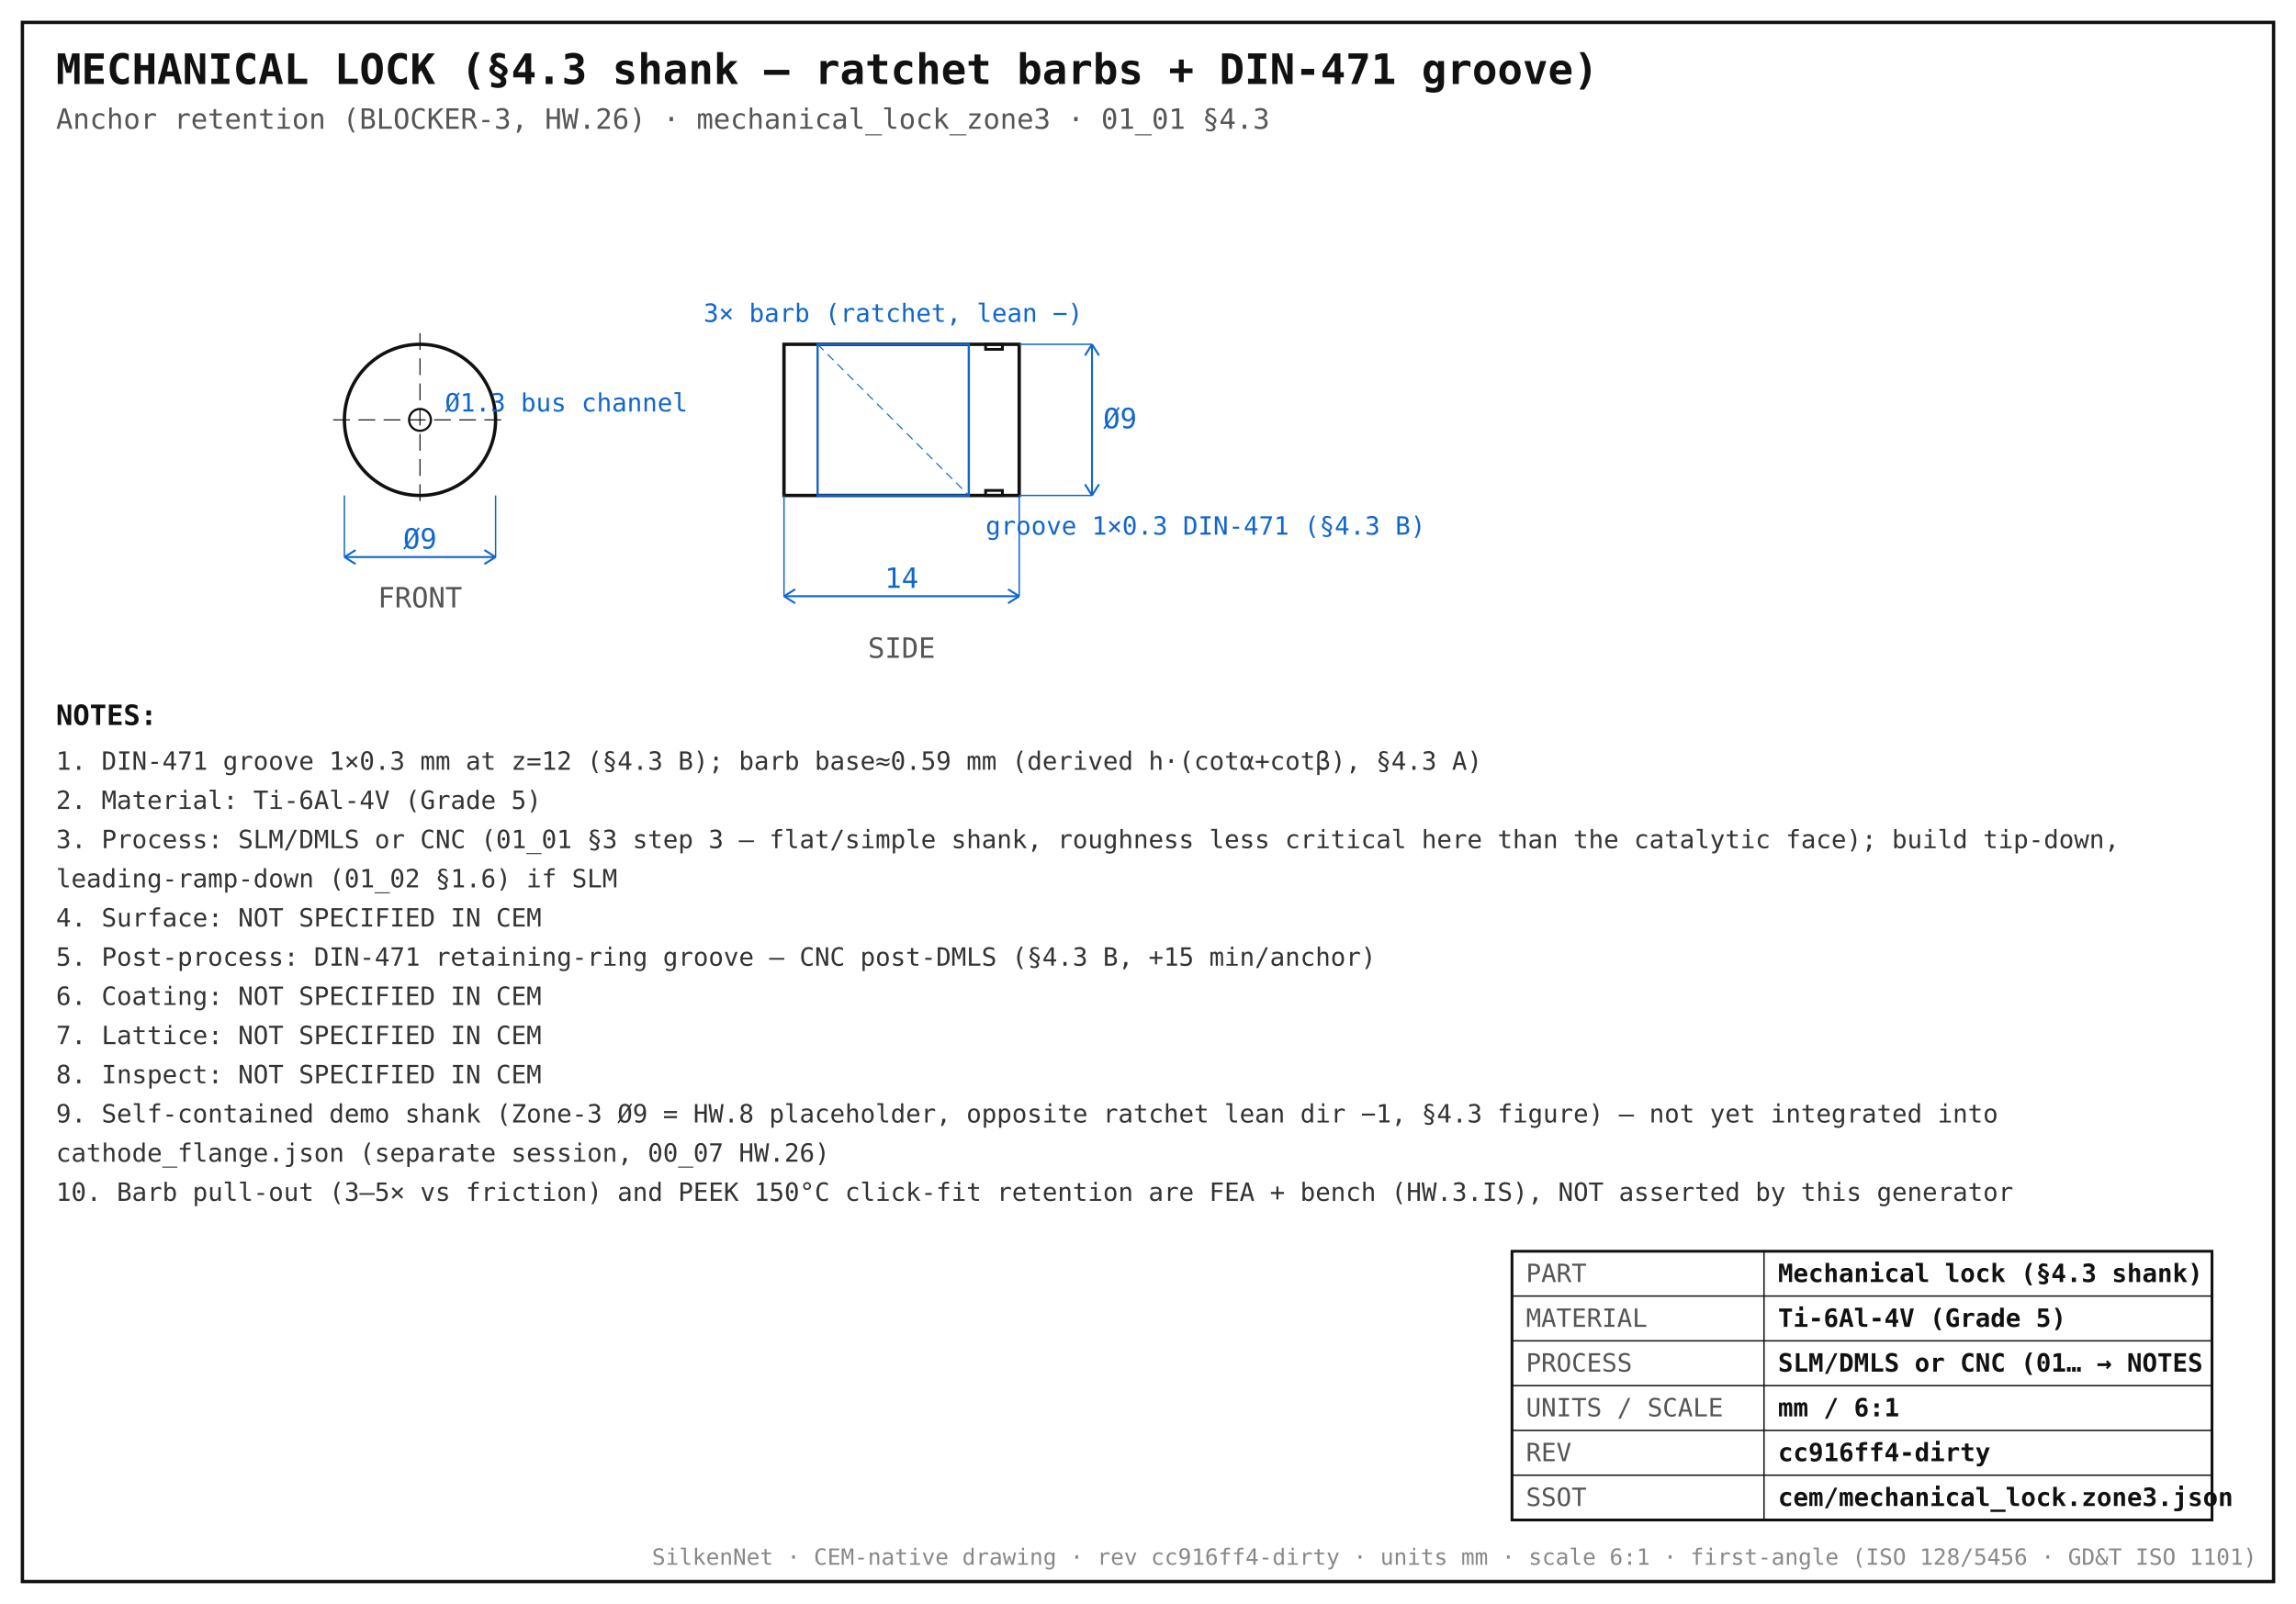
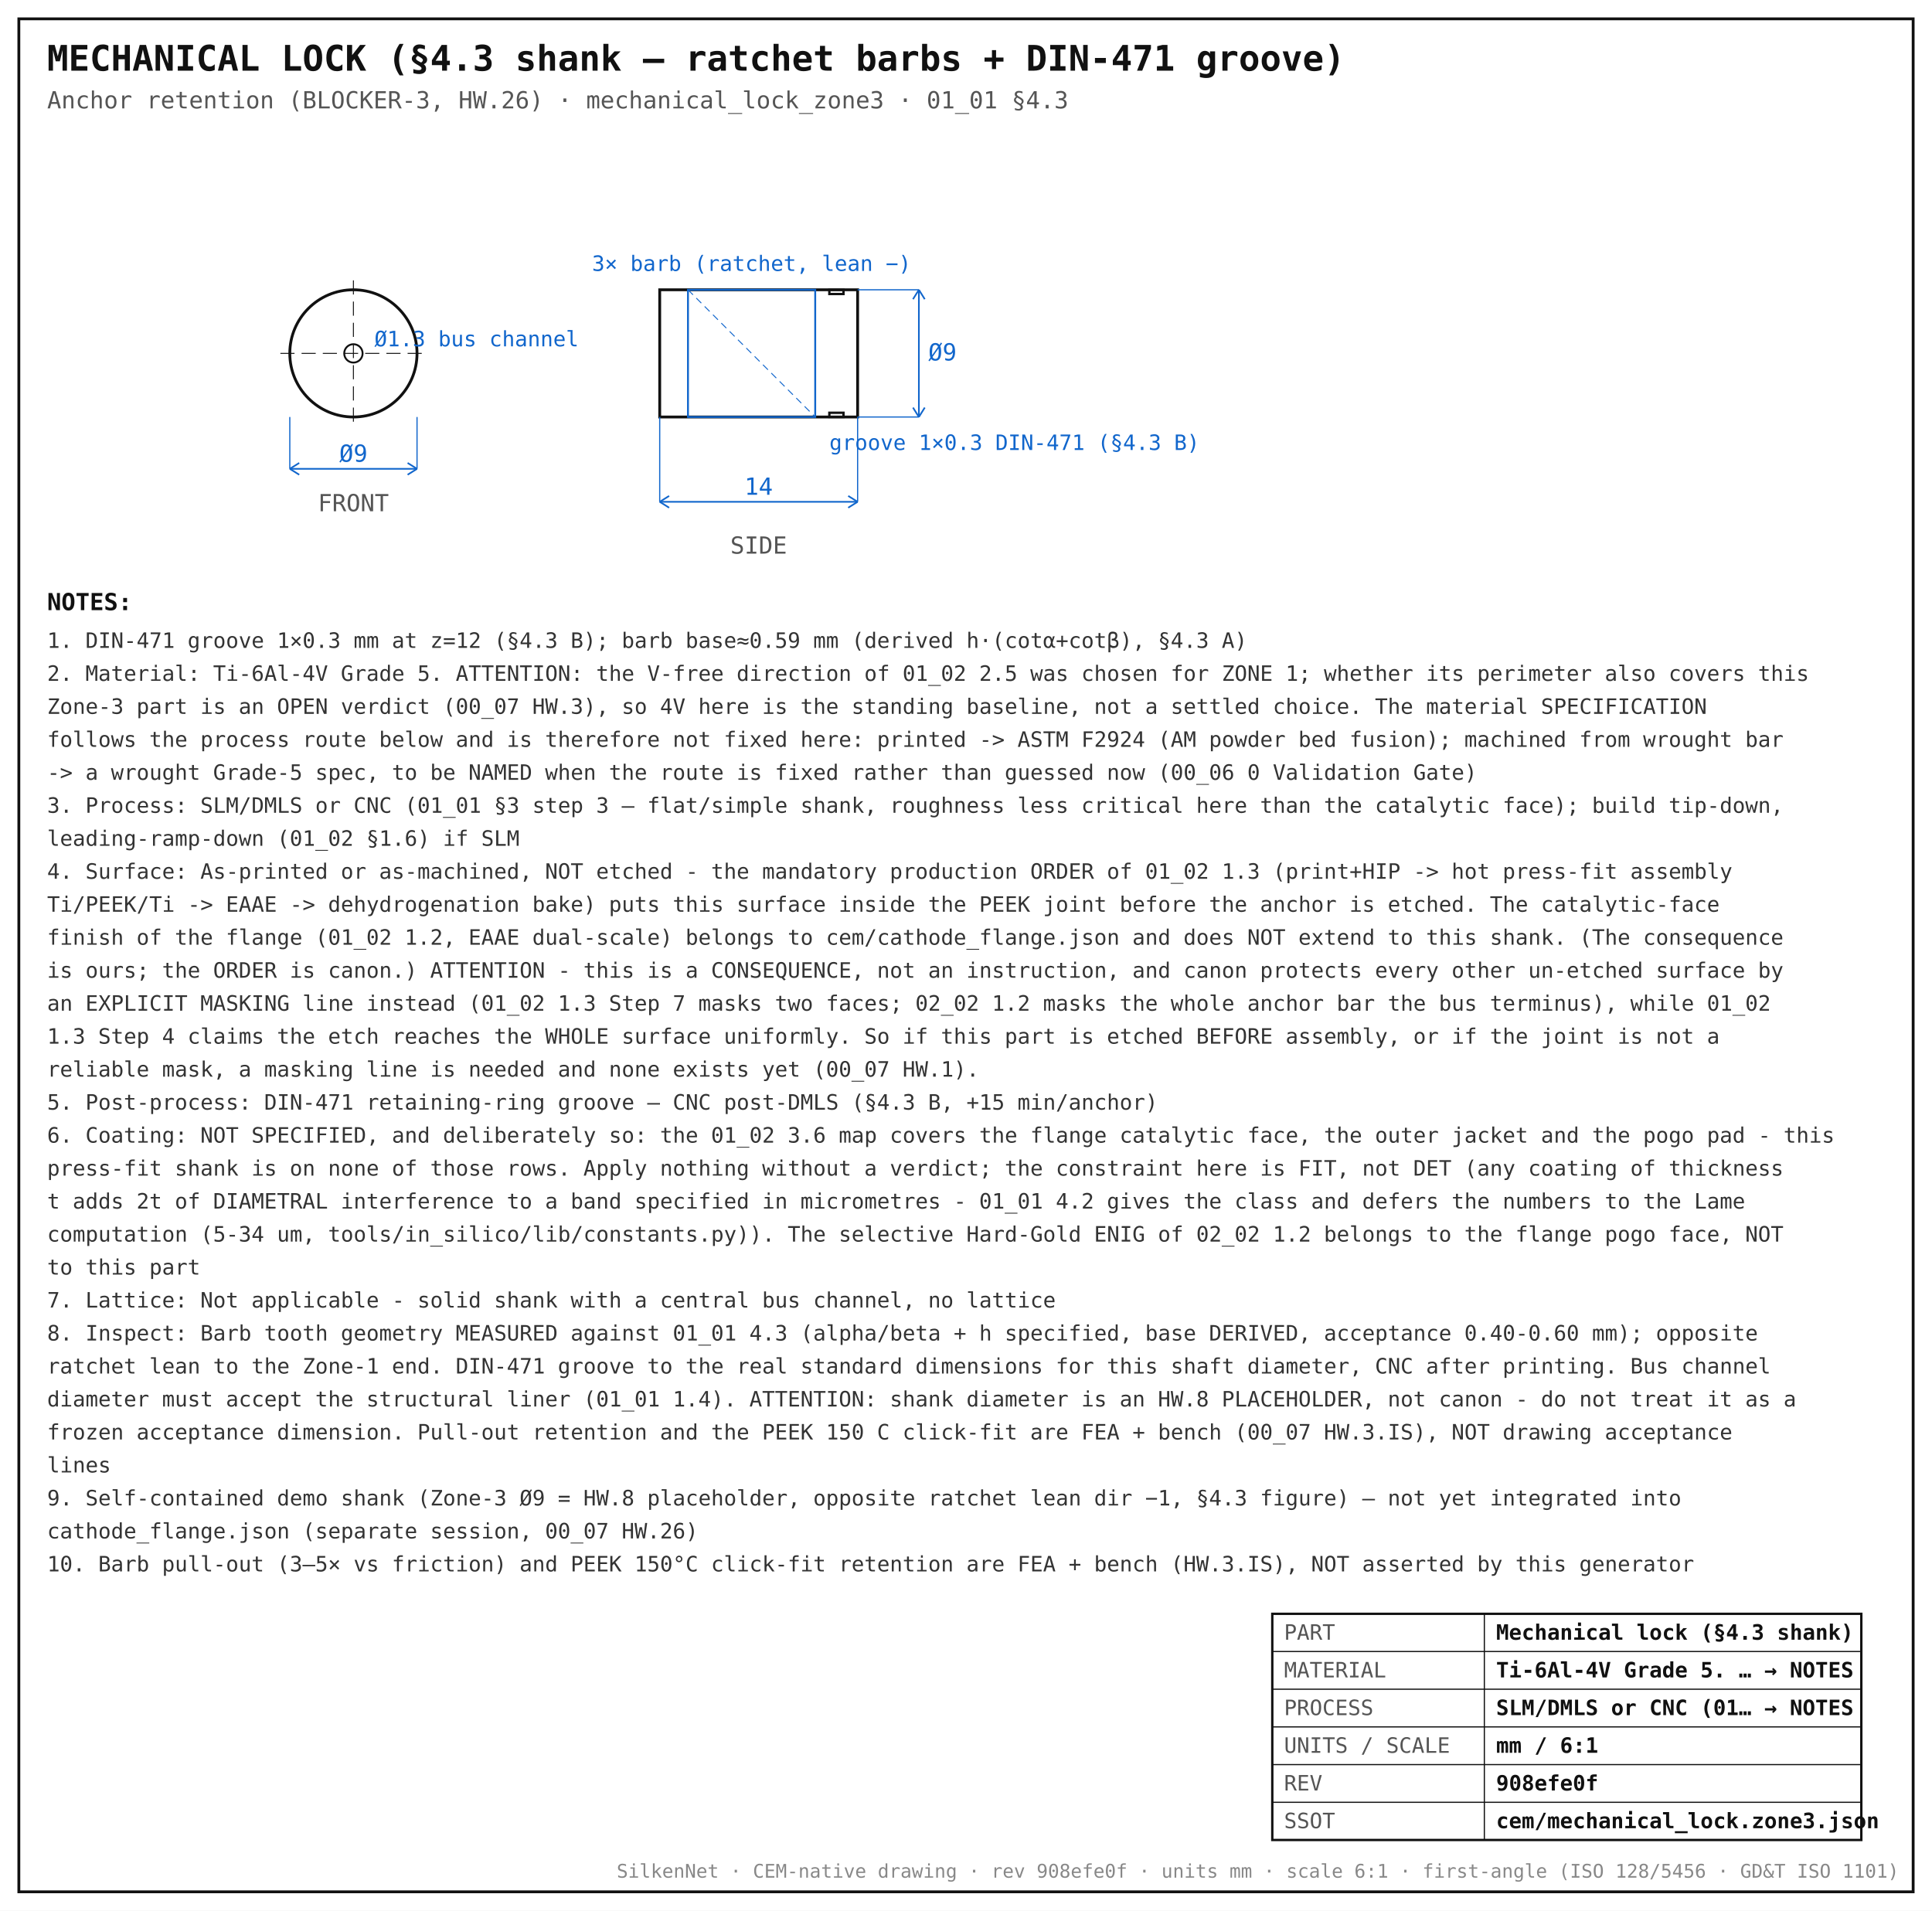
- <svg xmlns="http://www.w3.org/2000/svg" width="820" height="573" viewBox="0 0 820 573">
-   <rect x="0" y="0" width="820" height="573" fill="white" />
-   <rect x="8" y="8" width="804" height="557" fill="none" stroke="#111" stroke-width="1.2" />
+ <svg xmlns="http://www.w3.org/2000/svg" width="820" height="811" viewBox="0 0 820 811">
+   <rect x="0" y="0" width="820" height="811" fill="white" />
+   <rect x="8" y="8" width="804" height="795" fill="none" stroke="#111" stroke-width="1.2" />
  <text x="20" y="30" font-family="monospace" font-size="15" text-anchor="start" fill="#111" font-weight="bold">MECHANICAL LOCK  (§4.3 shank — ratchet barbs + DIN-471 groove)</text>
  <text x="20" y="46" font-family="monospace" font-size="10" text-anchor="start" fill="#555" font-weight="normal">Anchor retention (BLOCKER-3, HW.26) · mechanical_lock_zone3 · 01_01 §4.3</text>
  <circle cx="150" cy="150" r="27" fill="none" stroke="#111" stroke-width="1.2" />
  <circle cx="150" cy="150" r="3.9" fill="none" stroke="#111" stroke-width="0.8" />
  <line x1="119" y1="150" x2="181" y2="150" stroke="#111" stroke-width="0.4" stroke-dasharray="6 3" />
  <line x1="150" y1="119" x2="150" y2="181" stroke="#111" stroke-width="0.4" stroke-dasharray="6 3" />
  <text x="150" y="217" font-family="monospace" font-size="10" text-anchor="middle" fill="#555" font-weight="normal">FRONT</text>
  <line x1="123" y1="177" x2="123" y2="199" stroke="#1166cc" stroke-width="0.5" />
  <line x1="177" y1="177" x2="177" y2="199" stroke="#1166cc" stroke-width="0.5" />
  <line x1="123" y1="199" x2="177" y2="199" stroke="#1166cc" stroke-width="0.7" />
  <line x1="123" y1="199" x2="127" y2="196.5" stroke="#1166cc" stroke-width="0.7" />
  <line x1="123" y1="199" x2="127" y2="201.5" stroke="#1166cc" stroke-width="0.7" />
  <line x1="177" y1="199" x2="173" y2="196.5" stroke="#1166cc" stroke-width="0.7" />
  <line x1="177" y1="199" x2="173" y2="201.5" stroke="#1166cc" stroke-width="0.7" />
  <text x="150" y="196" font-family="monospace" font-size="10" text-anchor="middle" fill="#1166cc" font-weight="normal">Ø9</text>
  <text x="158.9" y="147" font-family="monospace" font-size="9" text-anchor="start" fill="#1166cc" font-weight="normal">Ø1.3 bus channel</text>
  <rect x="280" y="123" width="84" height="54" fill="none" stroke="#111" stroke-width="1.2" />
  <rect x="292" y="123" width="54" height="54" fill="none" stroke="#1166cc" stroke-width="0.8" />
  <line x1="292" y1="123" x2="346" y2="177" stroke="#1166cc" stroke-width="0.4" stroke-dasharray="3 2" />
  <text x="319" y="115" font-family="monospace" font-size="9" text-anchor="middle" fill="#1166cc" font-weight="normal">3× barb (ratchet, lean −)</text>
  <rect x="352" y="123" width="6" height="1.8" fill="none" stroke="#111" stroke-width="1" />
  <rect x="352" y="175.2" width="6" height="1.8" fill="none" stroke="#111" stroke-width="1" />
  <text x="352" y="191" font-family="monospace" font-size="9" text-anchor="start" fill="#1166cc" font-weight="normal">groove 1×0.3 DIN-471 (§4.3 B)</text>
  <text x="322" y="235" font-family="monospace" font-size="10" text-anchor="middle" fill="#555" font-weight="normal">SIDE</text>
  <line x1="280" y1="177" x2="280" y2="213" stroke="#1166cc" stroke-width="0.5" />
  <line x1="364" y1="177" x2="364" y2="213" stroke="#1166cc" stroke-width="0.5" />
  <line x1="280" y1="213" x2="364" y2="213" stroke="#1166cc" stroke-width="0.7" />
  <line x1="280" y1="213" x2="284" y2="210.5" stroke="#1166cc" stroke-width="0.7" />
  <line x1="280" y1="213" x2="284" y2="215.5" stroke="#1166cc" stroke-width="0.7" />
  <line x1="364" y1="213" x2="360" y2="210.5" stroke="#1166cc" stroke-width="0.7" />
  <line x1="364" y1="213" x2="360" y2="215.5" stroke="#1166cc" stroke-width="0.7" />
  <text x="322" y="210" font-family="monospace" font-size="10" text-anchor="middle" fill="#1166cc" font-weight="normal">14</text>
  <line x1="364" y1="123" x2="390" y2="123" stroke="#1166cc" stroke-width="0.5" />
  <line x1="364" y1="177" x2="390" y2="177" stroke="#1166cc" stroke-width="0.5" />
  <line x1="390" y1="123" x2="390" y2="177" stroke="#1166cc" stroke-width="0.7" />
  <line x1="390" y1="123" x2="387.5" y2="127" stroke="#1166cc" stroke-width="0.7" />
  <line x1="390" y1="123" x2="392.5" y2="127" stroke="#1166cc" stroke-width="0.7" />
  <line x1="390" y1="177" x2="387.5" y2="173" stroke="#1166cc" stroke-width="0.7" />
  <line x1="390" y1="177" x2="392.5" y2="173" stroke="#1166cc" stroke-width="0.7" />
  <text x="394" y="153" font-family="monospace" font-size="10" text-anchor="start" fill="#1166cc" font-weight="normal">Ø9</text>
  <text x="20" y="259" font-family="monospace" font-size="10" text-anchor="start" fill="#111" font-weight="bold">NOTES:</text>
  <text x="20" y="275" font-family="monospace" font-size="9" text-anchor="start" fill="#333" font-weight="normal">1. DIN-471 groove 1×0.3 mm at z=12 (§4.3 B); barb base≈0.59 mm (derived h·(cotα+cotβ), §4.3 A)</text>
-   <text x="20" y="289" font-family="monospace" font-size="9" text-anchor="start" fill="#333" font-weight="normal">2. Material: Ti-6Al-4V (Grade 5)</text>
-   <text x="20" y="303" font-family="monospace" font-size="9" text-anchor="start" fill="#333" font-weight="normal">3. Process: SLM/DMLS or CNC (01_01 §3 step 3 — flat/simple shank, roughness less critical here than the catalytic face); build tip-down,</text>
-   <text x="20" y="317" font-family="monospace" font-size="9" text-anchor="start" fill="#333" font-weight="normal">   leading-ramp-down (01_02 §1.6) if SLM</text>
-   <text x="20" y="331" font-family="monospace" font-size="9" text-anchor="start" fill="#333" font-weight="normal">4. Surface: NOT SPECIFIED IN CEM</text>
-   <text x="20" y="345" font-family="monospace" font-size="9" text-anchor="start" fill="#333" font-weight="normal">5. Post-process: DIN-471 retaining-ring groove — CNC post-DMLS (§4.3 B, +15 min/anchor)</text>
-   <text x="20" y="359" font-family="monospace" font-size="9" text-anchor="start" fill="#333" font-weight="normal">6. Coating: NOT SPECIFIED IN CEM</text>
-   <text x="20" y="373" font-family="monospace" font-size="9" text-anchor="start" fill="#333" font-weight="normal">7. Lattice: NOT SPECIFIED IN CEM</text>
-   <text x="20" y="387" font-family="monospace" font-size="9" text-anchor="start" fill="#333" font-weight="normal">8. Inspect: NOT SPECIFIED IN CEM</text>
-   <text x="20" y="401" font-family="monospace" font-size="9" text-anchor="start" fill="#333" font-weight="normal">9. Self-contained demo shank (Zone-3 Ø9 = HW.8 placeholder, opposite ratchet lean dir −1, §4.3 figure) — not yet integrated into</text>
-   <text x="20" y="415" font-family="monospace" font-size="9" text-anchor="start" fill="#333" font-weight="normal">   cathode_flange.json (separate session, 00_07 HW.26)</text>
-   <text x="20" y="429" font-family="monospace" font-size="9" text-anchor="start" fill="#333" font-weight="normal">10. Barb pull-out (3–5× vs friction) and PEEK 150°C click-fit retention are FEA + bench (HW.3.IS), NOT asserted by this generator</text>
-   <rect x="540" y="447" width="250" height="96" fill="none" stroke="#111" stroke-width="1" />
-   <line x1="630" y1="447" x2="630" y2="463" stroke="#111" stroke-width="0.5" />
-   <text x="545" y="458" font-family="monospace" font-size="9" text-anchor="start" fill="#555" font-weight="normal">PART</text>
-   <text x="635" y="458" font-family="monospace" font-size="9" text-anchor="start" fill="#111" font-weight="bold">Mechanical lock (§4.3 shank)</text>
-   <line x1="540" y1="463" x2="790" y2="463" stroke="#111" stroke-width="0.5" />
-   <line x1="630" y1="463" x2="630" y2="479" stroke="#111" stroke-width="0.5" />
-   <text x="545" y="474" font-family="monospace" font-size="9" text-anchor="start" fill="#555" font-weight="normal">MATERIAL</text>
-   <text x="635" y="474" font-family="monospace" font-size="9" text-anchor="start" fill="#111" font-weight="bold">Ti-6Al-4V (Grade 5)</text>
-   <line x1="540" y1="479" x2="790" y2="479" stroke="#111" stroke-width="0.5" />
-   <line x1="630" y1="479" x2="630" y2="495" stroke="#111" stroke-width="0.5" />
-   <text x="545" y="490" font-family="monospace" font-size="9" text-anchor="start" fill="#555" font-weight="normal">PROCESS</text>
-   <text x="635" y="490" font-family="monospace" font-size="9" text-anchor="start" fill="#111" font-weight="bold">SLM/DMLS or CNC (01… → NOTES</text>
-   <line x1="540" y1="495" x2="790" y2="495" stroke="#111" stroke-width="0.5" />
-   <line x1="630" y1="495" x2="630" y2="511" stroke="#111" stroke-width="0.5" />
-   <text x="545" y="506" font-family="monospace" font-size="9" text-anchor="start" fill="#555" font-weight="normal">UNITS / SCALE</text>
-   <text x="635" y="506" font-family="monospace" font-size="9" text-anchor="start" fill="#111" font-weight="bold">mm / 6:1</text>
-   <line x1="540" y1="511" x2="790" y2="511" stroke="#111" stroke-width="0.5" />
-   <line x1="630" y1="511" x2="630" y2="527" stroke="#111" stroke-width="0.5" />
-   <text x="545" y="522" font-family="monospace" font-size="9" text-anchor="start" fill="#555" font-weight="normal">REV</text>
-   <text x="635" y="522" font-family="monospace" font-size="9" text-anchor="start" fill="#111" font-weight="bold">cc916ff4-dirty</text>
-   <line x1="540" y1="527" x2="790" y2="527" stroke="#111" stroke-width="0.5" />
-   <line x1="630" y1="527" x2="630" y2="543" stroke="#111" stroke-width="0.5" />
-   <text x="545" y="538" font-family="monospace" font-size="9" text-anchor="start" fill="#555" font-weight="normal">SSOT</text>
-   <text x="635" y="538" font-family="monospace" font-size="9" text-anchor="start" fill="#111" font-weight="bold">cem/mechanical_lock.zone3.json</text>
-   <text x="806" y="559" font-family="monospace" font-size="8" text-anchor="end" fill="#888" font-weight="normal">SilkenNet · CEM-native drawing · rev cc916ff4-dirty · units mm · scale 6:1 · first-angle (ISO 128/5456 · GD&amp;T ISO 1101)</text>
+   <text x="20" y="289" font-family="monospace" font-size="9" text-anchor="start" fill="#333" font-weight="normal">2. Material: Ti-6Al-4V Grade 5. ATTENTION: the V-free direction of 01_02 2.5 was chosen for ZONE 1; whether its perimeter also covers this</text>
+   <text x="20" y="303" font-family="monospace" font-size="9" text-anchor="start" fill="#333" font-weight="normal">   Zone-3 part is an OPEN verdict (00_07 HW.3), so 4V here is the standing baseline, not a settled choice. The material SPECIFICATION</text>
+   <text x="20" y="317" font-family="monospace" font-size="9" text-anchor="start" fill="#333" font-weight="normal">   follows the process route below and is therefore not fixed here: printed -&gt; ASTM F2924 (AM powder bed fusion); machined from wrought bar</text>
+   <text x="20" y="331" font-family="monospace" font-size="9" text-anchor="start" fill="#333" font-weight="normal">   -&gt; a wrought Grade-5 spec, to be NAMED when the route is fixed rather than guessed now (00_06 0 Validation Gate)</text>
+   <text x="20" y="345" font-family="monospace" font-size="9" text-anchor="start" fill="#333" font-weight="normal">3. Process: SLM/DMLS or CNC (01_01 §3 step 3 — flat/simple shank, roughness less critical here than the catalytic face); build tip-down,</text>
+   <text x="20" y="359" font-family="monospace" font-size="9" text-anchor="start" fill="#333" font-weight="normal">   leading-ramp-down (01_02 §1.6) if SLM</text>
+   <text x="20" y="373" font-family="monospace" font-size="9" text-anchor="start" fill="#333" font-weight="normal">4. Surface: As-printed or as-machined, NOT etched - the mandatory production ORDER of 01_02 1.3 (print+HIP -&gt; hot press-fit assembly</text>
+   <text x="20" y="387" font-family="monospace" font-size="9" text-anchor="start" fill="#333" font-weight="normal">   Ti/PEEK/Ti -&gt; EAAE -&gt; dehydrogenation bake) puts this surface inside the PEEK joint before the anchor is etched. The catalytic-face</text>
+   <text x="20" y="401" font-family="monospace" font-size="9" text-anchor="start" fill="#333" font-weight="normal">   finish of the flange (01_02 1.2, EAAE dual-scale) belongs to cem/cathode_flange.json and does NOT extend to this shank. (The consequence</text>
+   <text x="20" y="415" font-family="monospace" font-size="9" text-anchor="start" fill="#333" font-weight="normal">   is ours; the ORDER is canon.) ATTENTION - this is a CONSEQUENCE, not an instruction, and canon protects every other un-etched surface by</text>
+   <text x="20" y="429" font-family="monospace" font-size="9" text-anchor="start" fill="#333" font-weight="normal">   an EXPLICIT MASKING line instead (01_02 1.3 Step 7 masks two faces; 02_02 1.2 masks the whole anchor bar the bus terminus), while 01_02</text>
+   <text x="20" y="443" font-family="monospace" font-size="9" text-anchor="start" fill="#333" font-weight="normal">   1.3 Step 4 claims the etch reaches the WHOLE surface uniformly. So if this part is etched BEFORE assembly, or if the joint is not a</text>
+   <text x="20" y="457" font-family="monospace" font-size="9" text-anchor="start" fill="#333" font-weight="normal">   reliable mask, a masking line is needed and none exists yet (00_07 HW.1).</text>
+   <text x="20" y="471" font-family="monospace" font-size="9" text-anchor="start" fill="#333" font-weight="normal">5. Post-process: DIN-471 retaining-ring groove — CNC post-DMLS (§4.3 B, +15 min/anchor)</text>
+   <text x="20" y="485" font-family="monospace" font-size="9" text-anchor="start" fill="#333" font-weight="normal">6. Coating: NOT SPECIFIED, and deliberately so: the 01_02 3.6 map covers the flange catalytic face, the outer jacket and the pogo pad - this</text>
+   <text x="20" y="499" font-family="monospace" font-size="9" text-anchor="start" fill="#333" font-weight="normal">   press-fit shank is on none of those rows. Apply nothing without a verdict; the constraint here is FIT, not DET (any coating of thickness</text>
+   <text x="20" y="513" font-family="monospace" font-size="9" text-anchor="start" fill="#333" font-weight="normal">   t adds 2t of DIAMETRAL interference to a band specified in micrometres - 01_01 4.2 gives the class and defers the numbers to the Lame</text>
+   <text x="20" y="527" font-family="monospace" font-size="9" text-anchor="start" fill="#333" font-weight="normal">   computation (5-34 um, tools/in_silico/lib/constants.py)). The selective Hard-Gold ENIG of 02_02 1.2 belongs to the flange pogo face, NOT</text>
+   <text x="20" y="541" font-family="monospace" font-size="9" text-anchor="start" fill="#333" font-weight="normal">   to this part</text>
+   <text x="20" y="555" font-family="monospace" font-size="9" text-anchor="start" fill="#333" font-weight="normal">7. Lattice: Not applicable - solid shank with a central bus channel, no lattice</text>
+   <text x="20" y="569" font-family="monospace" font-size="9" text-anchor="start" fill="#333" font-weight="normal">8. Inspect: Barb tooth geometry MEASURED against 01_01 4.3 (alpha/beta + h specified, base DERIVED, acceptance 0.40-0.60 mm); opposite</text>
+   <text x="20" y="583" font-family="monospace" font-size="9" text-anchor="start" fill="#333" font-weight="normal">   ratchet lean to the Zone-1 end. DIN-471 groove to the real standard dimensions for this shaft diameter, CNC after printing. Bus channel</text>
+   <text x="20" y="597" font-family="monospace" font-size="9" text-anchor="start" fill="#333" font-weight="normal">   diameter must accept the structural liner (01_01 1.4). ATTENTION: shank diameter is an HW.8 PLACEHOLDER, not canon - do not treat it as a</text>
+   <text x="20" y="611" font-family="monospace" font-size="9" text-anchor="start" fill="#333" font-weight="normal">   frozen acceptance dimension. Pull-out retention and the PEEK 150 C click-fit are FEA + bench (00_07 HW.3.IS), NOT drawing acceptance</text>
+   <text x="20" y="625" font-family="monospace" font-size="9" text-anchor="start" fill="#333" font-weight="normal">   lines</text>
+   <text x="20" y="639" font-family="monospace" font-size="9" text-anchor="start" fill="#333" font-weight="normal">9. Self-contained demo shank (Zone-3 Ø9 = HW.8 placeholder, opposite ratchet lean dir −1, §4.3 figure) — not yet integrated into</text>
+   <text x="20" y="653" font-family="monospace" font-size="9" text-anchor="start" fill="#333" font-weight="normal">   cathode_flange.json (separate session, 00_07 HW.26)</text>
+   <text x="20" y="667" font-family="monospace" font-size="9" text-anchor="start" fill="#333" font-weight="normal">10. Barb pull-out (3–5× vs friction) and PEEK 150°C click-fit retention are FEA + bench (HW.3.IS), NOT asserted by this generator</text>
+   <rect x="540" y="685" width="250" height="96" fill="none" stroke="#111" stroke-width="1" />
+   <line x1="630" y1="685" x2="630" y2="701" stroke="#111" stroke-width="0.5" />
+   <text x="545" y="696" font-family="monospace" font-size="9" text-anchor="start" fill="#555" font-weight="normal">PART</text>
+   <text x="635" y="696" font-family="monospace" font-size="9" text-anchor="start" fill="#111" font-weight="bold">Mechanical lock (§4.3 shank)</text>
+   <line x1="540" y1="701" x2="790" y2="701" stroke="#111" stroke-width="0.5" />
+   <line x1="630" y1="701" x2="630" y2="717" stroke="#111" stroke-width="0.5" />
+   <text x="545" y="712" font-family="monospace" font-size="9" text-anchor="start" fill="#555" font-weight="normal">MATERIAL</text>
+   <text x="635" y="712" font-family="monospace" font-size="9" text-anchor="start" fill="#111" font-weight="bold">Ti-6Al-4V Grade 5. … → NOTES</text>
+   <line x1="540" y1="717" x2="790" y2="717" stroke="#111" stroke-width="0.5" />
+   <line x1="630" y1="717" x2="630" y2="733" stroke="#111" stroke-width="0.5" />
+   <text x="545" y="728" font-family="monospace" font-size="9" text-anchor="start" fill="#555" font-weight="normal">PROCESS</text>
+   <text x="635" y="728" font-family="monospace" font-size="9" text-anchor="start" fill="#111" font-weight="bold">SLM/DMLS or CNC (01… → NOTES</text>
+   <line x1="540" y1="733" x2="790" y2="733" stroke="#111" stroke-width="0.5" />
+   <line x1="630" y1="733" x2="630" y2="749" stroke="#111" stroke-width="0.5" />
+   <text x="545" y="744" font-family="monospace" font-size="9" text-anchor="start" fill="#555" font-weight="normal">UNITS / SCALE</text>
+   <text x="635" y="744" font-family="monospace" font-size="9" text-anchor="start" fill="#111" font-weight="bold">mm / 6:1</text>
+   <line x1="540" y1="749" x2="790" y2="749" stroke="#111" stroke-width="0.5" />
+   <line x1="630" y1="749" x2="630" y2="765" stroke="#111" stroke-width="0.5" />
+   <text x="545" y="760" font-family="monospace" font-size="9" text-anchor="start" fill="#555" font-weight="normal">REV</text>
+   <text x="635" y="760" font-family="monospace" font-size="9" text-anchor="start" fill="#111" font-weight="bold">908efe0f</text>
+   <line x1="540" y1="765" x2="790" y2="765" stroke="#111" stroke-width="0.5" />
+   <line x1="630" y1="765" x2="630" y2="781" stroke="#111" stroke-width="0.5" />
+   <text x="545" y="776" font-family="monospace" font-size="9" text-anchor="start" fill="#555" font-weight="normal">SSOT</text>
+   <text x="635" y="776" font-family="monospace" font-size="9" text-anchor="start" fill="#111" font-weight="bold">cem/mechanical_lock.zone3.json</text>
+   <text x="806" y="797" font-family="monospace" font-size="8" text-anchor="end" fill="#888" font-weight="normal">SilkenNet · CEM-native drawing · rev 908efe0f · units mm · scale 6:1 · first-angle (ISO 128/5456 · GD&amp;T ISO 1101)</text>
</svg>
